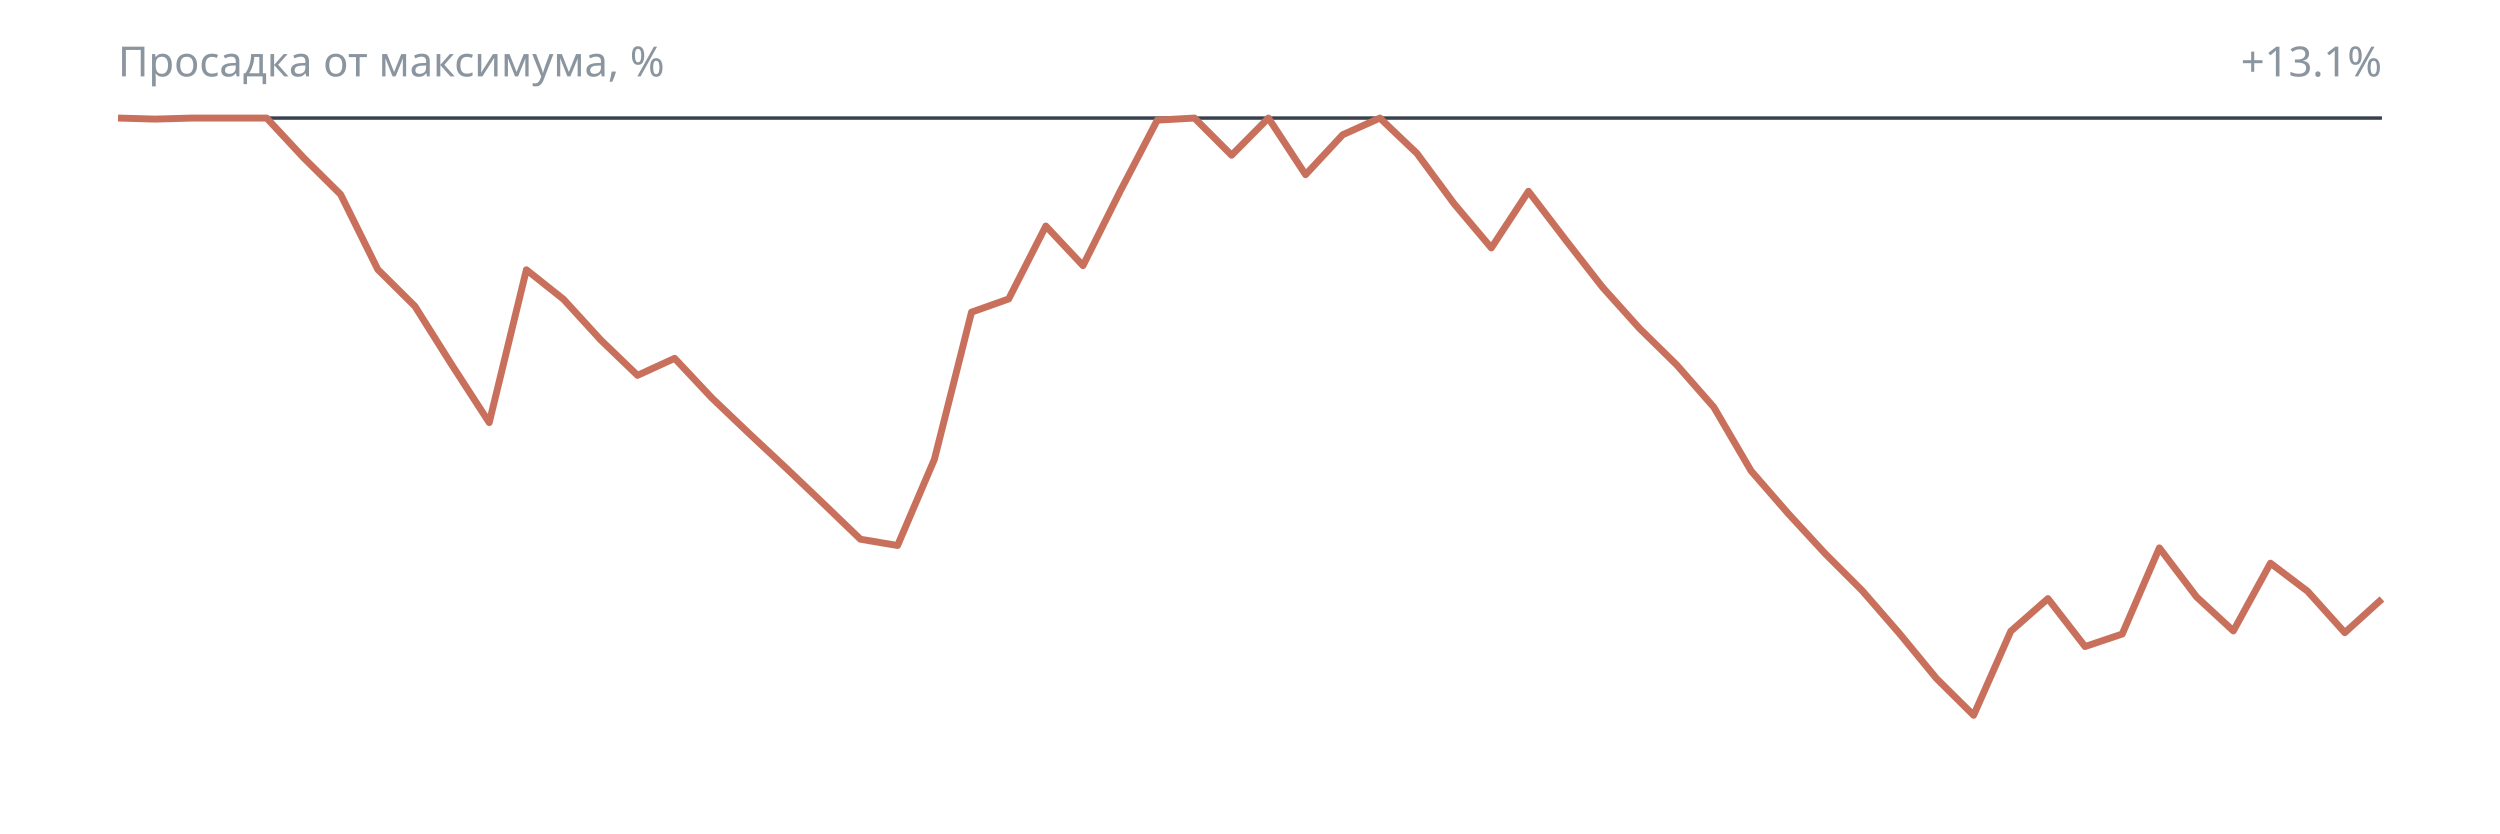
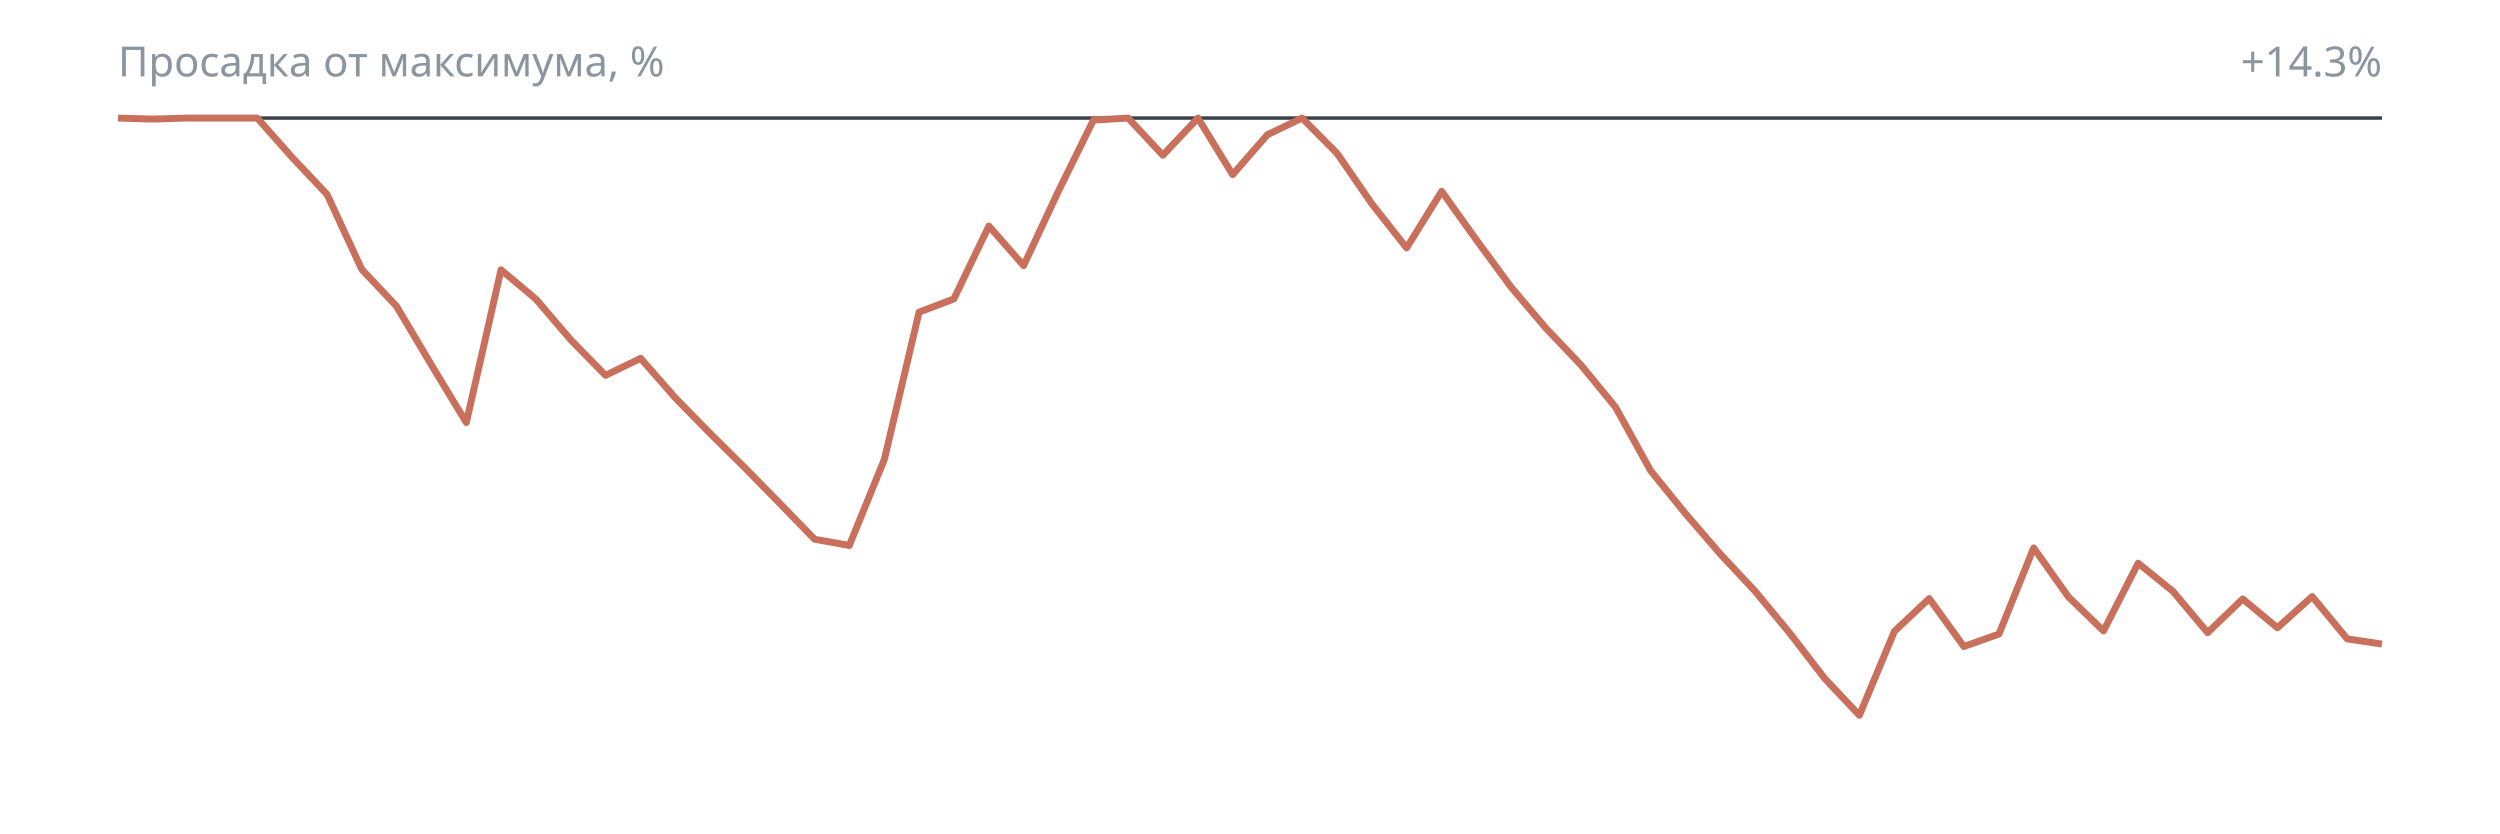
<svg xmlns="http://www.w3.org/2000/svg" viewBox="0 0 720 240" role="img" aria-label="Просадка от максимума, %">
  <line x1="34" y1="34.0" x2="686" y2="34.0" stroke="#39424c" stroke-width="1" />
-   <path d="M34.0,34.0 L44.7,34.3 L55.4,34.0 L66.1,34.0 L76.8,34.0 L87.4,45.4 L98.1,56.0 L108.8,77.6 L119.5,88.2 L130.2,105.2 L140.9,121.7 L151.6,77.7 L162.3,86.2 L173.0,97.9 L183.6,108.1 L194.3,103.2 L205.0,114.6 L215.7,124.8 L226.4,134.8 L237.1,145.0 L247.8,155.3 L258.5,157.1 L269.1,132.3 L279.8,89.9 L290.5,86.1 L301.2,65.1 L311.9,76.5 L322.6,55.1 L333.3,34.6 L344.0,34.0 L354.7,44.7 L365.3,34.0 L376.0,50.3 L386.7,38.8 L397.4,34.0 L408.1,44.2 L418.8,58.7 L429.5,71.4 L440.2,55.1 L450.9,69.1 L461.5,82.7 L472.2,94.6 L482.9,105.1 L493.6,117.3 L504.3,135.6 L515.0,147.9 L525.7,159.5 L536.4,170.2 L547.0,182.4 L557.7,195.4 L568.4,206.0 L579.1,181.8 L589.8,172.4 L600.5,186.2 L611.2,182.6 L621.9,157.8 L632.6,171.9 L643.2,181.7 L653.9,162.2 L664.6,170.3 L675.3,182.2 L686.0,172.5" fill="none" stroke="#c9705c" stroke-width="2" stroke-linejoin="round" />
+   <path d="M34.0,34.0 L44.0,34.3 L54.1,34.0 L64.1,34.0 L74.1,34.0 L84.2,45.4 L94.2,56.0 L104.2,77.6 L114.2,88.2 L124.3,105.2 L134.3,121.7 L144.3,77.7 L154.4,86.2 L164.4,97.9 L174.4,108.1 L184.5,103.2 L194.5,114.6 L204.5,124.8 L214.6,134.8 L224.6,145.0 L234.6,155.3 L244.6,157.1 L254.7,132.3 L264.7,89.9 L274.7,86.1 L284.8,65.1 L294.8,76.5 L304.8,55.1 L314.9,34.6 L324.9,34.0 L334.9,44.7 L345.0,34.0 L355.0,50.3 L365.0,38.8 L375.0,34.0 L385.1,44.2 L395.1,58.7 L405.1,71.4 L415.2,55.1 L425.2,69.1 L435.2,82.7 L445.3,94.6 L455.3,105.1 L465.3,117.3 L475.4,135.6 L485.4,147.9 L495.4,159.5 L505.4,170.2 L515.5,182.4 L525.5,195.4 L535.5,206.0 L545.6,181.8 L555.6,172.4 L565.6,186.2 L575.7,182.6 L585.7,157.8 L595.7,171.9 L605.8,181.7 L615.8,162.2 L625.8,170.3 L635.8,182.2 L645.9,172.5 L655.9,180.8 L665.9,171.8 L676.0,184.0 L686.0,185.5" fill="none" stroke="#c9705c" stroke-width="2" stroke-linejoin="round" />
  <text x="34" y="22" fill="#8b959f" font-family="system-ui" font-size="12">Просадка от максимума, %</text>
-   <text x="686" y="22" text-anchor="end" fill="#8b959f" font-family="system-ui" font-size="12">+13.1%</text>
+   <text x="686" y="22" text-anchor="end" fill="#8b959f" font-family="system-ui" font-size="12">+14.3%</text>
</svg>
